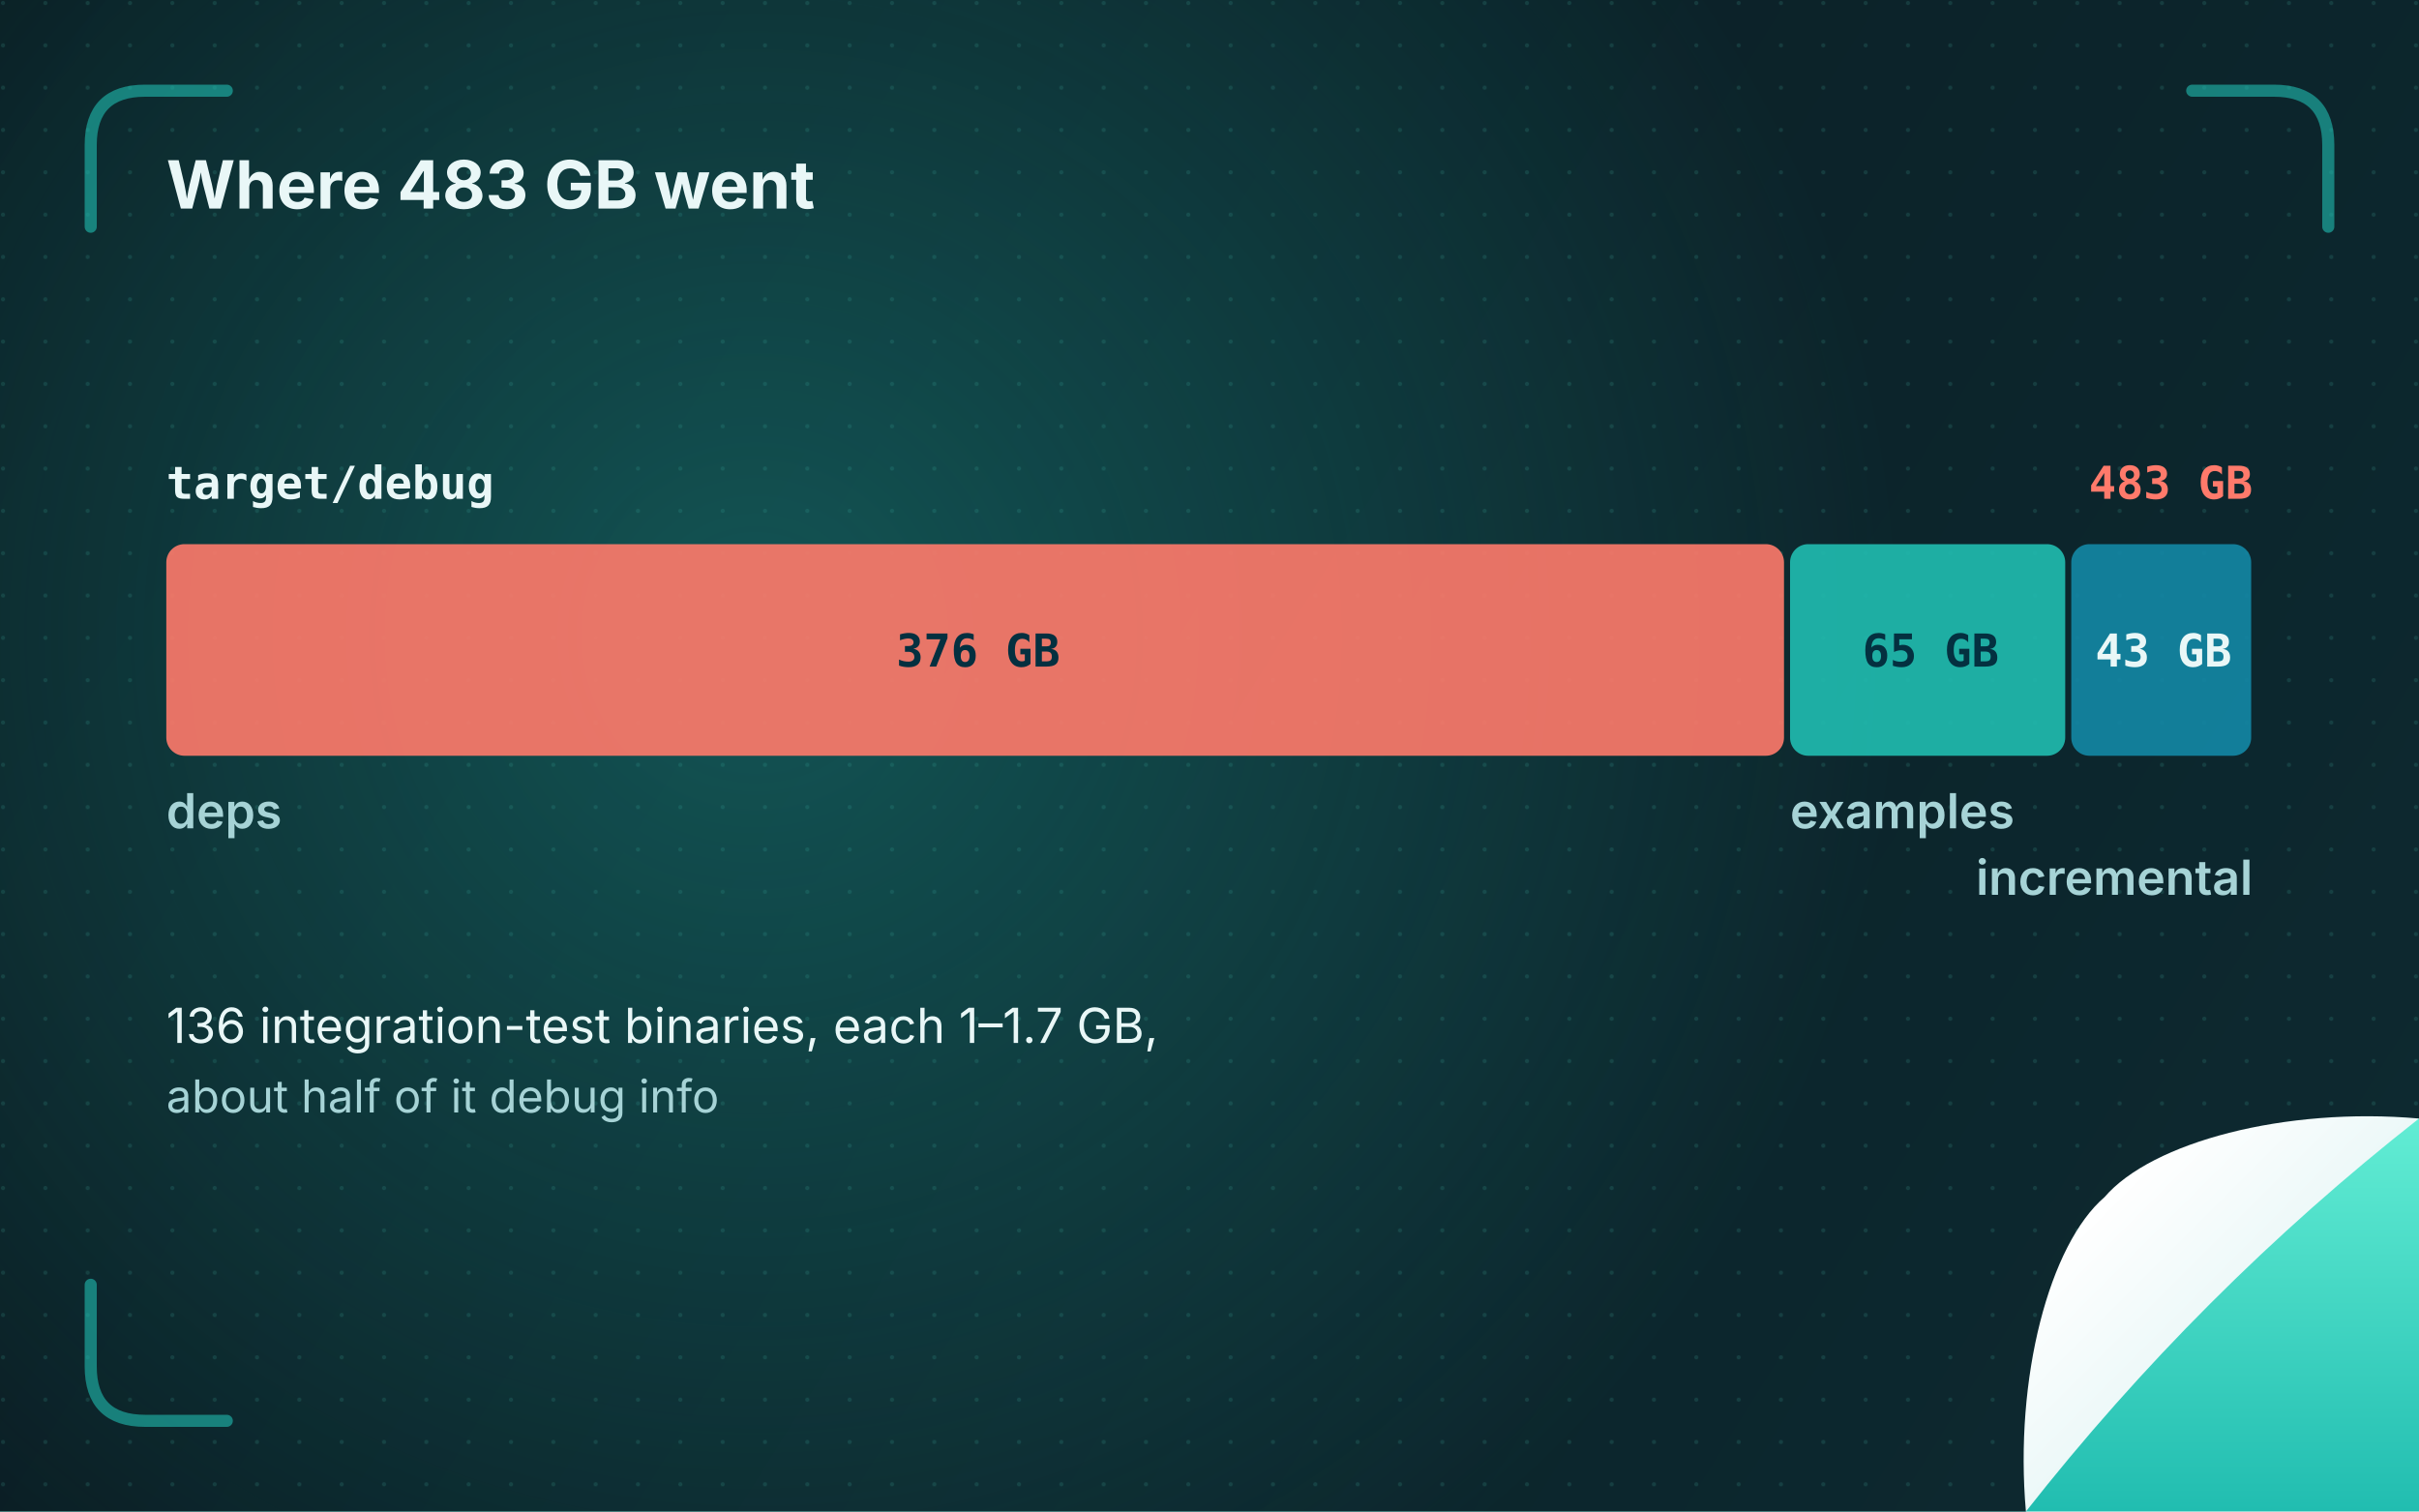
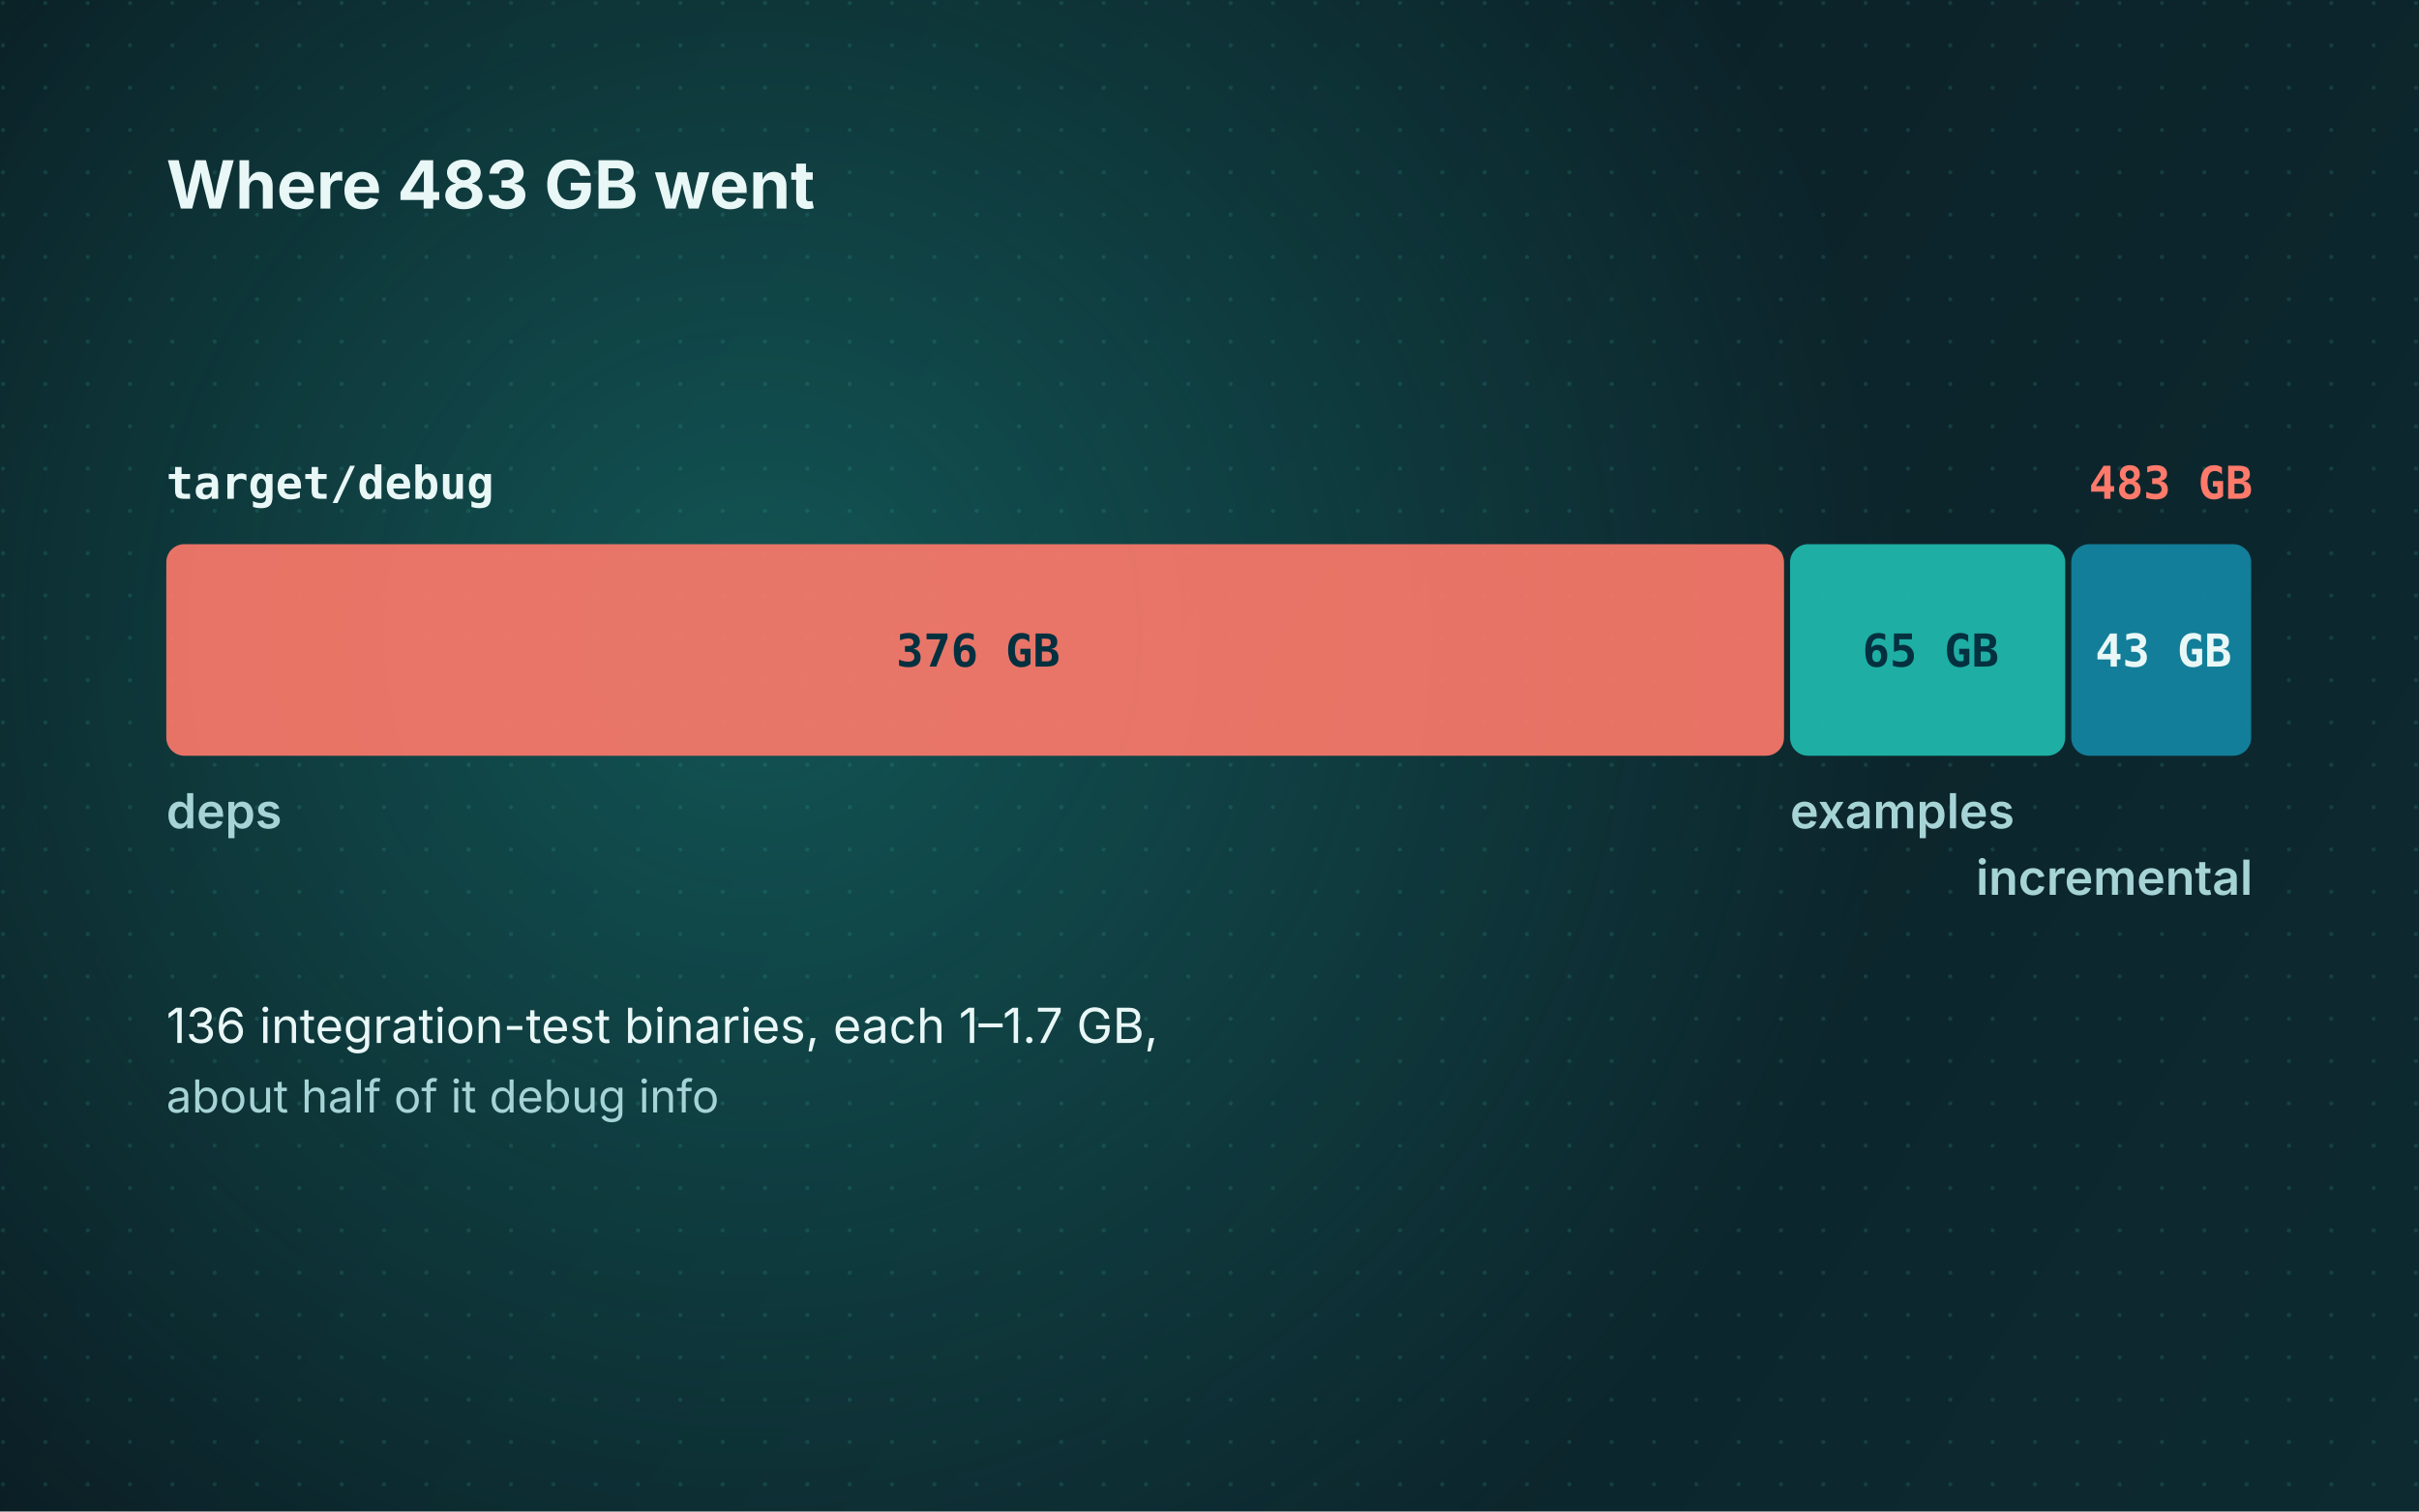
<svg xmlns="http://www.w3.org/2000/svg" width="1600" height="1000" viewBox="0 0 1600 1000" role="img">
  <defs>
    <linearGradient id="dg-ww-bg" x1="0" y1="0" x2="1600" y2="1000" gradientUnits="userSpaceOnUse">
      <stop offset="0" stop-color="#0A1A20" />
      <stop offset="1" stop-color="#0D2A31" />
    </linearGradient>
    <radialGradient id="dg-ww-glow" cx="500" cy="420" r="760" gradientUnits="userSpaceOnUse">
      <stop offset="0" stop-color="#21BDB0" stop-opacity="0.34" />
      <stop offset="1" stop-color="#21BDB0" stop-opacity="0" />
    </radialGradient>
    <linearGradient id="dg-ww-tile" x1="0" y1="0" x2="0" y2="1">
      <stop offset="0" stop-color="#62EDD4" />
      <stop offset="0.55" stop-color="#21BDB0" />
      <stop offset="1" stop-color="#1388A6" />
    </linearGradient>
-     <linearGradient id="dg-ww-back" x1="0" y1="740" x2="0" y2="1000" gradientUnits="userSpaceOnUse">
-       <stop offset="0" stop-color="#62EDD4" />
-       <stop offset="1" stop-color="#21BDB0" />
-     </linearGradient>
-     <linearGradient id="dg-ww-flap" x1="1574" y1="974" x2="1392" y2="792" gradientUnits="userSpaceOnUse">
-       <stop offset="0" stop-color="#A6D3D6" />
-       <stop offset="0.5" stop-color="#E9F7F7" />
-       <stop offset="1" stop-color="#FFFFFF" />
-     </linearGradient>
    <linearGradient id="dg-ww-line" x1="0" y1="0" x2="1" y2="0">
      <stop offset="0" stop-color="#62EDD4" stop-opacity="0" />
      <stop offset="0.5" stop-color="#62EDD4" />
      <stop offset="1" stop-color="#62EDD4" stop-opacity="0" />
    </linearGradient>
    <pattern id="dg-ww-dots" width="28" height="28" patternUnits="userSpaceOnUse">
      <circle cx="2" cy="2" r="1.4" fill="#62EDD4" fill-opacity="0.12" />
    </pattern>
    <filter id="dg-ww-soft" x="-30%" y="-30%" width="160%" height="160%">
      <feGaussianBlur stdDeviation="24" />
    </filter>
-     <clipPath id="dg-ww-cut">
-       <path d="M0 0H1600V740Q1390 790 1340 1000H0Z" />
-     </clipPath>
  </defs>
-   <rect width="1600" height="1000" fill="url(#dg-ww-back)" />
-   <g clip-path="url(#dg-ww-cut)">
-     <rect width="1600" height="1000" fill="url(#dg-ww-bg)" />
-     <rect width="1600" height="1000" fill="url(#dg-ww-dots)" />
-     <rect width="1600" height="1000" fill="url(#dg-ww-glow)" />
-     <text x="110" y="138" font-family="Inter, ui-sans-serif, system-ui, sans-serif" font-size="44" font-weight="700" fill="#E9F7F7">Where 483 GB went</text>
-     <text x="110" y="330" font-family="JetBrains Mono, ui-monospace, monospace" font-size="30" font-weight="700" fill="#E9F7F7">target/debug</text>
-     <text x="1490" y="330" font-family="JetBrains Mono, ui-monospace, monospace" font-size="30" font-weight="700" text-anchor="end" fill="#FF7A6B">483 GB</text>
-     <rect x="110" y="360" width="1070" height="140" rx="12" fill="#FF7A6B" fill-opacity="0.9" />
-     <text x="647" y="441.0" font-family="JetBrains Mono, ui-monospace, monospace" font-size="30" font-weight="700" text-anchor="middle" fill="#043040">376 GB</text>
-     <text x="110" y="548" font-family="Inter, ui-sans-serif, system-ui, sans-serif" font-size="32" font-weight="600" fill="#A6D3D6">deps</text>
-     <rect x="1184" y="360" width="182" height="140" rx="12" fill="#21BDB0" fill-opacity="0.9" />
-     <text x="1277" y="441.0" font-family="JetBrains Mono, ui-monospace, monospace" font-size="30" font-weight="700" text-anchor="middle" fill="#043040">65 GB</text>
-     <text x="1184" y="548" font-family="Inter, ui-sans-serif, system-ui, sans-serif" font-size="32" font-weight="600" fill="#A6D3D6">examples</text>
-     <rect x="1370" y="360" width="119" height="140" rx="12" fill="#1388A6" fill-opacity="0.9" />
-     <text x="1431" y="441.0" font-family="JetBrains Mono, ui-monospace, monospace" font-size="30" font-weight="700" text-anchor="middle" fill="#E9F7F7">43 GB</text>
-     <text x="1490" y="592" font-family="Inter, ui-sans-serif, system-ui, sans-serif" font-size="32" font-weight="600" text-anchor="end" fill="#A6D3D6">incremental</text>
-     <text x="110" y="690" font-family="Inter, ui-sans-serif, system-ui, sans-serif" font-size="32" fill="#E9F7F7">136 integration-test binaries, each 1–1.7 GB,</text>
-     <text x="110" y="736" font-family="Inter, ui-sans-serif, system-ui, sans-serif" font-size="30" fill="#A6D3D6">about half of it debug info</text>
-   </g>
-   <path d="M1600 740C1511.6 732.2 1423.2 755.6 1392 792C1355.6 823.2 1332.2 911.6 1340 1000Q1454.4 854.4 1600 740Z" fill="url(#dg-ww-flap)" />
-   <path d="M60 150V96Q60 60 96 60H150M1540 150V96Q1540 60 1504 60H1450M60 850V904Q60 940 96 940H150" fill="none" stroke="#21BDB0" stroke-opacity="0.6" stroke-width="8" stroke-linecap="round" />
+   <rect width="1600" height="1000" fill="url(#dg-ww-bg)" />
+   <rect width="1600" height="1000" fill="url(#dg-ww-dots)" />
+   <rect width="1600" height="1000" fill="url(#dg-ww-glow)" />
+   <text x="110" y="138" font-family="Inter, ui-sans-serif, system-ui, sans-serif" font-size="44" font-weight="700" fill="#E9F7F7">Where 483 GB went</text>
+   <text x="110" y="330" font-family="JetBrains Mono, ui-monospace, monospace" font-size="30" font-weight="700" fill="#E9F7F7">target/debug</text>
+   <text x="1490" y="330" font-family="JetBrains Mono, ui-monospace, monospace" font-size="30" font-weight="700" text-anchor="end" fill="#FF7A6B">483 GB</text>
+   <rect x="110" y="360" width="1070" height="140" rx="12" fill="#FF7A6B" fill-opacity="0.9" />
+   <text x="647" y="441.0" font-family="JetBrains Mono, ui-monospace, monospace" font-size="30" font-weight="700" text-anchor="middle" fill="#043040">376 GB</text>
+   <text x="110" y="548" font-family="Inter, ui-sans-serif, system-ui, sans-serif" font-size="32" font-weight="600" fill="#A6D3D6">deps</text>
+   <rect x="1184" y="360" width="182" height="140" rx="12" fill="#21BDB0" fill-opacity="0.9" />
+   <text x="1277" y="441.0" font-family="JetBrains Mono, ui-monospace, monospace" font-size="30" font-weight="700" text-anchor="middle" fill="#043040">65 GB</text>
+   <text x="1184" y="548" font-family="Inter, ui-sans-serif, system-ui, sans-serif" font-size="32" font-weight="600" fill="#A6D3D6">examples</text>
+   <rect x="1370" y="360" width="119" height="140" rx="12" fill="#1388A6" fill-opacity="0.9" />
+   <text x="1431" y="441.0" font-family="JetBrains Mono, ui-monospace, monospace" font-size="30" font-weight="700" text-anchor="middle" fill="#E9F7F7">43 GB</text>
+   <text x="1490" y="592" font-family="Inter, ui-sans-serif, system-ui, sans-serif" font-size="32" font-weight="600" text-anchor="end" fill="#A6D3D6">incremental</text>
+   <text x="110" y="690" font-family="Inter, ui-sans-serif, system-ui, sans-serif" font-size="32" fill="#E9F7F7">136 integration-test binaries, each 1–1.7 GB,</text>
+   <text x="110" y="736" font-family="Inter, ui-sans-serif, system-ui, sans-serif" font-size="30" fill="#A6D3D6">about half of it debug info</text>
</svg>
